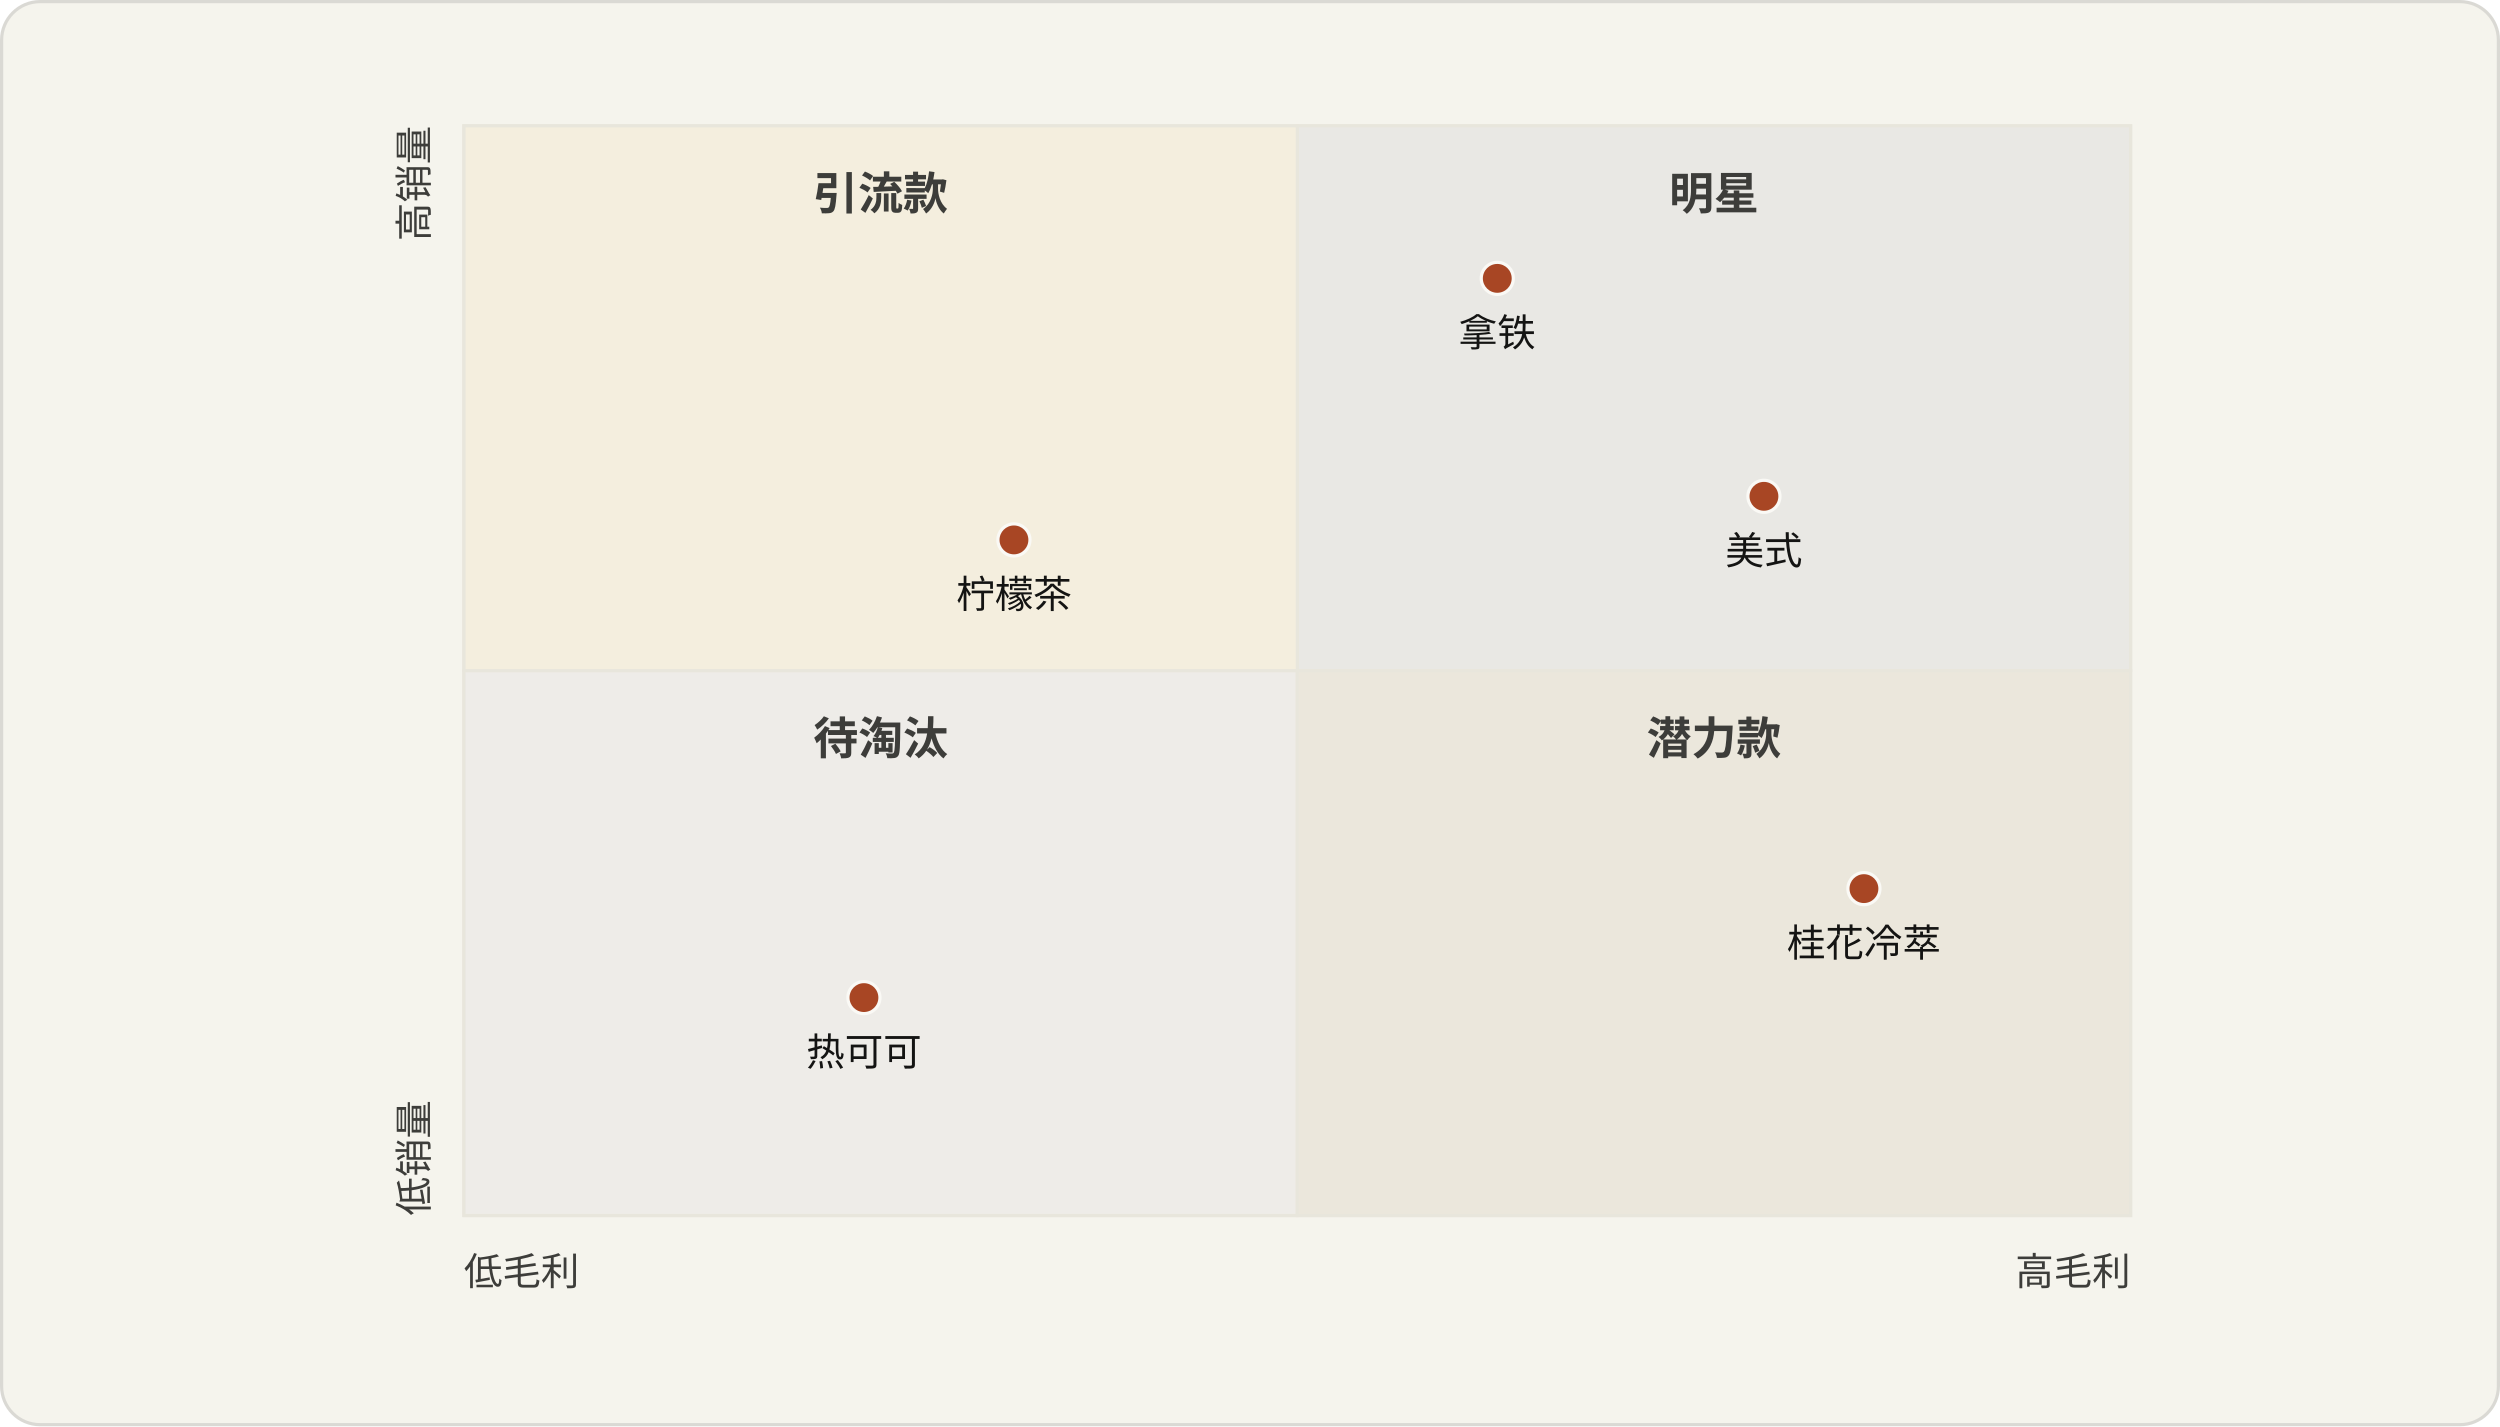
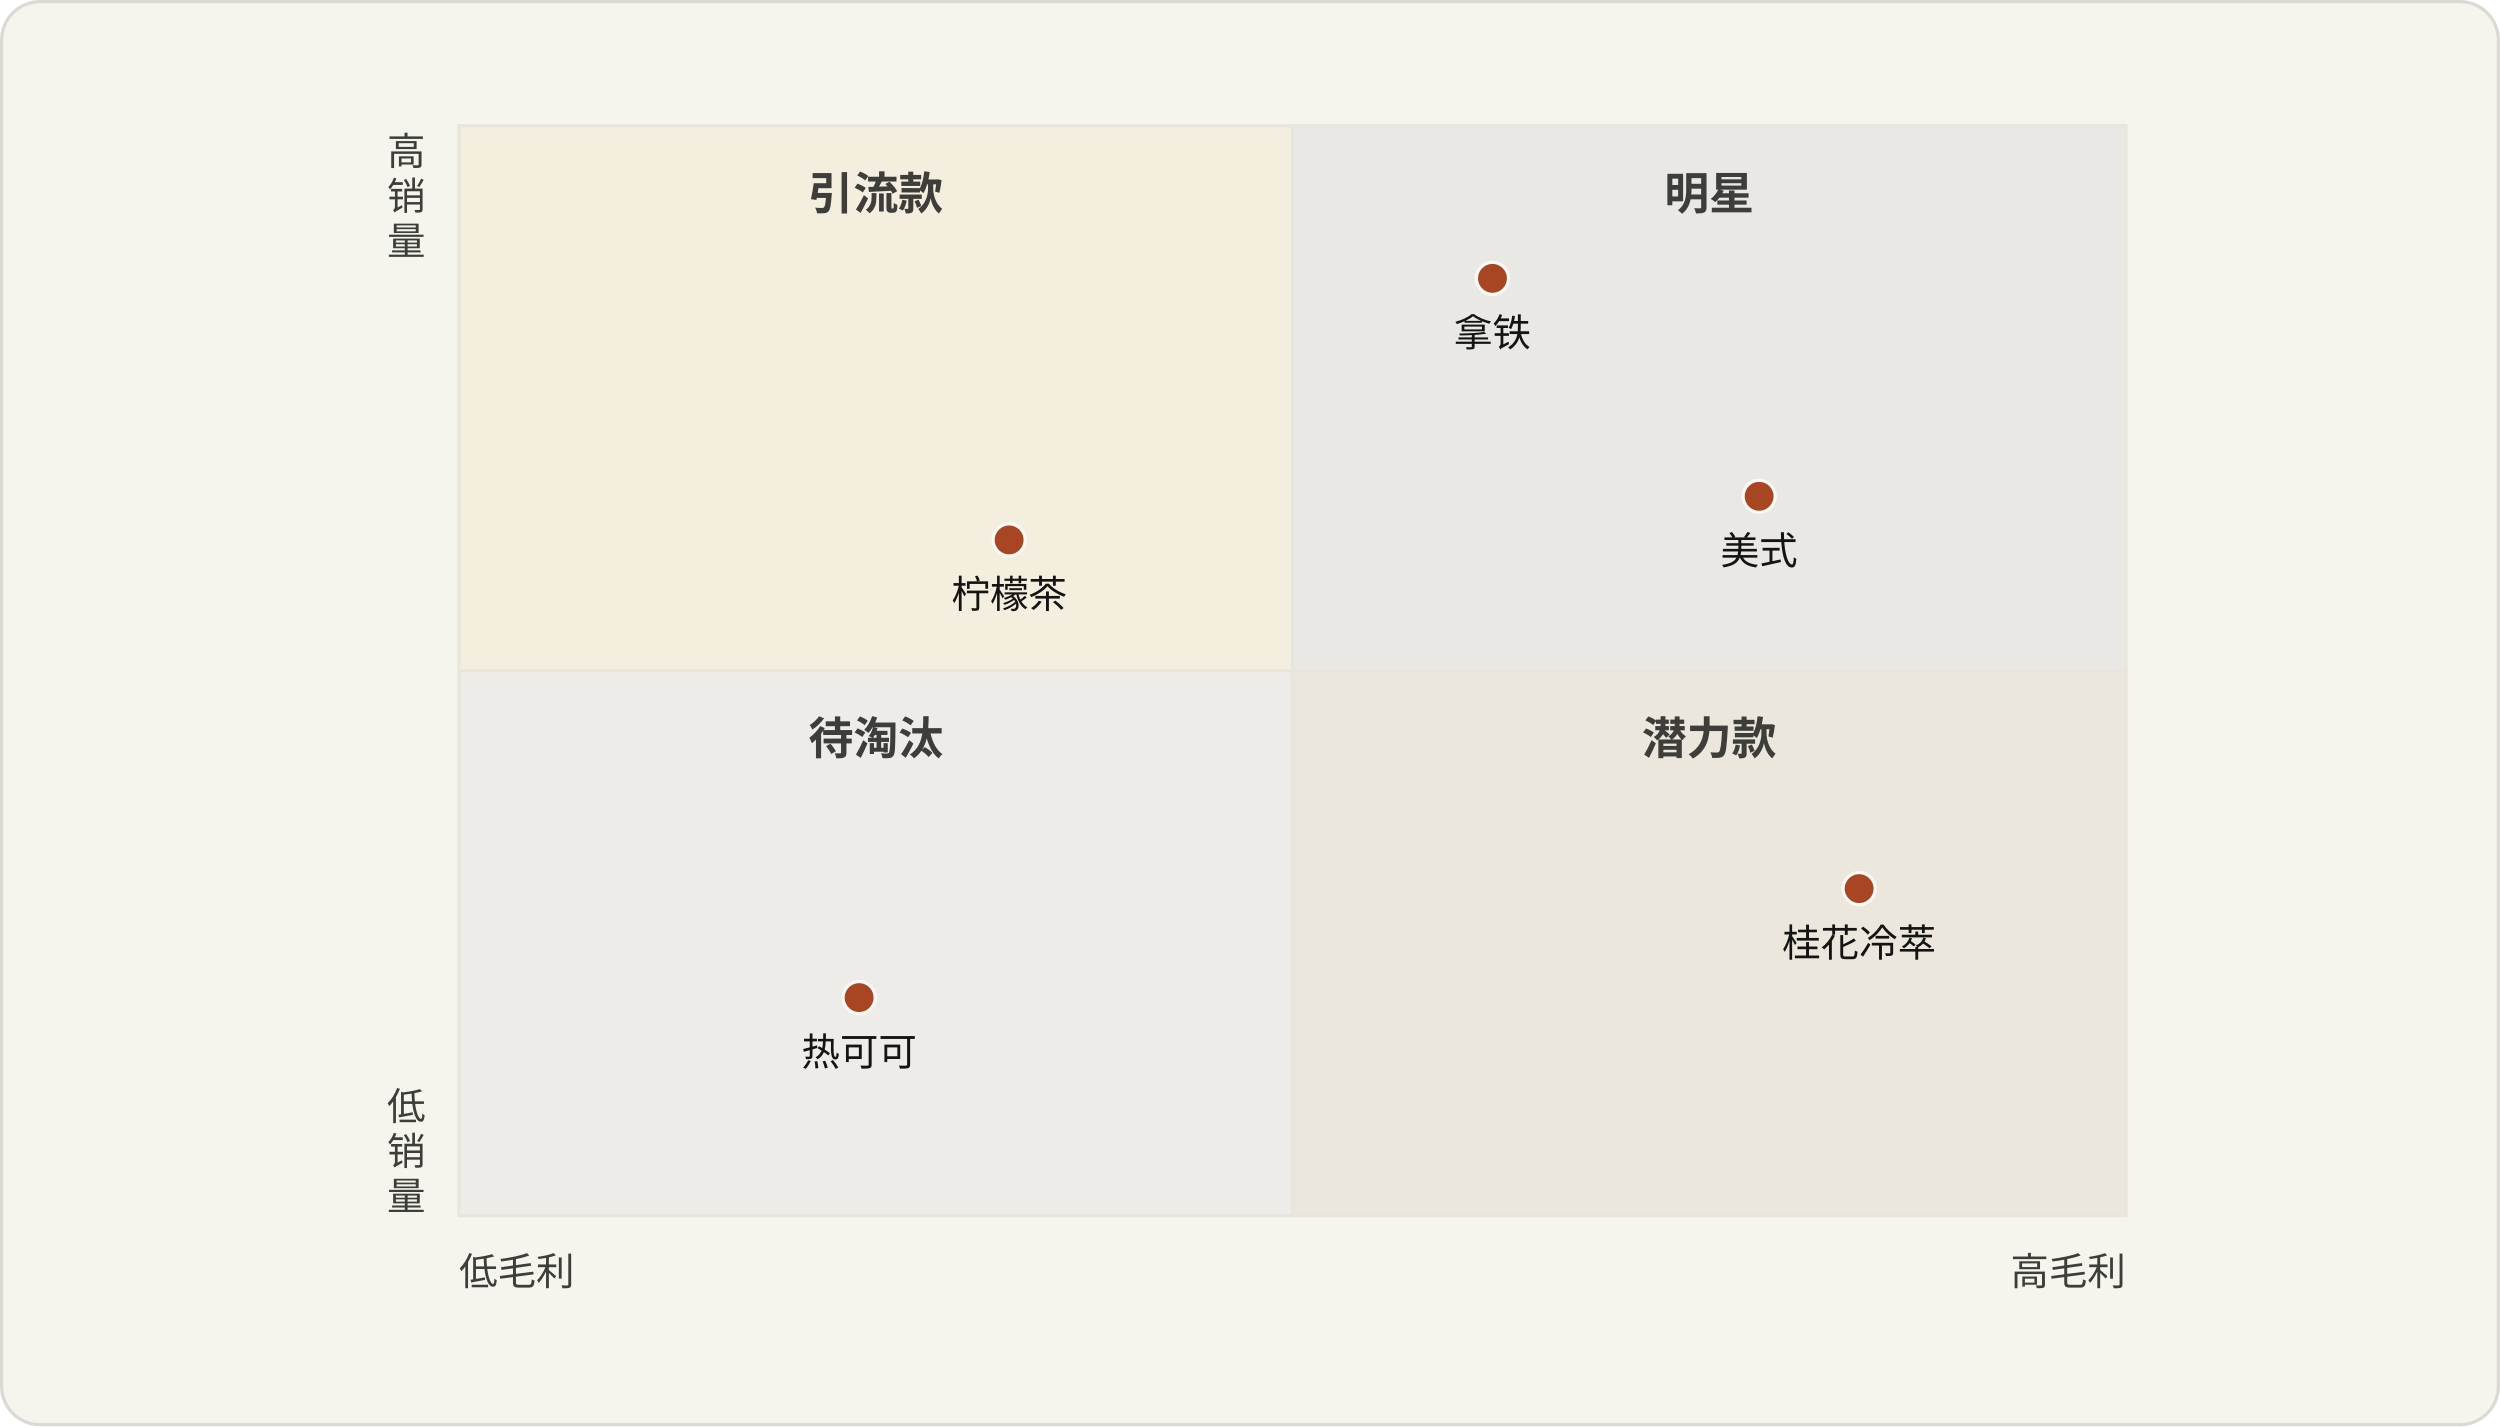
<svg xmlns="http://www.w3.org/2000/svg" width="780" height="445" viewBox="0 0 780 445" font-family="system-ui, -apple-system, BlinkMacSystemFont, &quot;Segoe UI&quot;, &quot;Noto Sans SC&quot;, &quot;Microsoft YaHei&quot;, sans-serif" role="img" lang="zh-CN">
  <rect x="0.5" y="0.5" width="779" height="444" rx="12" fill="#f5f4ed" stroke="#dad9d4" />
  <g transform="translate(11 16.25)">
    <svg width="758" height="412.5" viewBox="0 0 758 412.5" font-family="system-ui, -apple-system, BlinkMacSystemFont, &quot;Segoe UI&quot;, &quot;Noto Sans SC&quot;, &quot;Microsoft YaHei&quot;, sans-serif" role="img" aria-labelledby="g-diagram-quadrantChart-title">
-       <g transform="translate(81.25 0)">
-         <g transform="translate(3 0)">
-           <rect x="49.5" y="23" width="520" height="340" stroke="#e8e6dc" fill="#faf9f5" data-kc-kind="frame" data-kc-id="quadrants" />
-           <rect x="309.5" y="23" width="260" height="170" fill="#e9e8e4" stroke="#e8e6dc" />
-           <rect x="49.5" y="23" width="260" height="170" fill="#f4eede" stroke="#e8e6dc" />
-           <rect x="49.5" y="193" width="260" height="170" fill="#eeece8" stroke="#e8e6dc" />
-           <rect x="309.5" y="193" width="260" height="170" fill="#ebe7dc" stroke="#e8e6dc" />
-           <text x="439.5" y="43" dominant-baseline="central" text-anchor="middle" font-size="14" font-weight="600" fill="#3d3d3a">明星</text>
-           <text x="179.5" y="43" dominant-baseline="central" text-anchor="middle" font-size="14" font-weight="600" fill="#3d3d3a">引流款</text>
-           <text x="179.5" y="213" dominant-baseline="central" text-anchor="middle" font-size="14" font-weight="600" fill="#3d3d3a">待淘汰</text>
-           <text x="439.5" y="213" dominant-baseline="central" text-anchor="middle" font-size="14" font-weight="600" fill="#3d3d3a">潜力款</text>
-           <text x="49.5" y="379.5" dominant-baseline="central" text-anchor="start" font-size="12" font-weight="400" fill="#3d3d3a">低毛利</text>
-           <text x="569.5" y="379.5" dominant-baseline="central" text-anchor="end" font-size="12" font-weight="400" fill="#3d3d3a">高毛利</text>
-           <text x="33" y="363" dominant-baseline="central" transform="rotate(-90 33 363)" text-anchor="start" font-size="12" font-weight="400" fill="#3d3d3a">低销量</text>
-           <text x="33" y="23" dominant-baseline="central" transform="rotate(-90 33 23)" text-anchor="end" font-size="12" font-weight="400" fill="#3d3d3a">高销量</text>
-           <circle cx="371.9" cy="70.6" r="5" fill="#a84624" stroke="#faf9f5" stroke-width="1" data-kc-kind="node" data-kc-id="0" />
-           <text x="371.9" y="86.6" dominant-baseline="central" text-anchor="middle" font-size="12" font-weight="400" fill="#141413" data-kc-kind="edge-label">拿铁</text>
-           <circle cx="455.1" cy="138.6" r="5" fill="#a84624" stroke="#faf9f5" stroke-width="1" data-kc-kind="node" data-kc-id="1" />
-           <text x="455.1" y="154.6" dominant-baseline="central" text-anchor="middle" font-size="12" font-weight="400" fill="#141413" data-kc-kind="edge-label">美式</text>
-           <circle cx="486.3" cy="261" r="5" fill="#a84624" stroke="#faf9f5" stroke-width="1" data-kc-kind="node" data-kc-id="2" />
-           <text x="486.3" y="277" dominant-baseline="central" text-anchor="middle" font-size="12" font-weight="400" fill="#141413" data-kc-kind="edge-label">桂花冷萃</text>
-           <circle cx="174.3" cy="295" r="5" fill="#a84624" stroke="#faf9f5" stroke-width="1" data-kc-kind="node" data-kc-id="3" />
-           <text x="174.3" y="311" dominant-baseline="central" text-anchor="middle" font-size="12" font-weight="400" fill="#141413" data-kc-kind="edge-label">热可可</text>
-           <circle cx="221.1" cy="152.2" r="5" fill="#a84624" stroke="#faf9f5" stroke-width="1" data-kc-kind="node" data-kc-id="4" />
-           <text x="221.1" y="168.2" dominant-baseline="central" text-anchor="middle" font-size="12" font-weight="400" fill="#141413" data-kc-kind="edge-label">柠檬茶</text>
-         </g>
+       <g transform="translate(82.75 0)">
+         <rect x="49.5" y="23" width="520" height="340" stroke="#e8e6dc" fill="#faf9f5" data-kc-kind="frame" data-kc-id="quadrants" />
+         <rect x="309.5" y="23" width="260" height="170" fill="#e9e8e4" stroke="#e8e6dc" />
+         <rect x="49.5" y="23" width="260" height="170" fill="#f4eede" stroke="#e8e6dc" />
+         <rect x="49.5" y="193" width="260" height="170" fill="#eeece8" stroke="#e8e6dc" />
+         <rect x="309.5" y="193" width="260" height="170" fill="#ebe7dc" stroke="#e8e6dc" />
+         <text x="439.5" y="43" dominant-baseline="central" text-anchor="middle" font-size="14" font-weight="600" fill="#3d3d3a">明星</text>
+         <text x="179.5" y="43" dominant-baseline="central" text-anchor="middle" font-size="14" font-weight="600" fill="#3d3d3a">引流款</text>
+         <text x="179.5" y="213" dominant-baseline="central" text-anchor="middle" font-size="14" font-weight="600" fill="#3d3d3a">待淘汰</text>
+         <text x="439.5" y="213" dominant-baseline="central" text-anchor="middle" font-size="14" font-weight="600" fill="#3d3d3a">潜力款</text>
+         <text x="49.5" y="379.5" dominant-baseline="central" text-anchor="start" font-size="12" font-weight="400" fill="#3d3d3a">低毛利</text>
+         <text x="569.5" y="379.5" dominant-baseline="central" text-anchor="end" font-size="12" font-weight="400" fill="#3d3d3a">高毛利</text>
+         <text x="33" y="328" dominant-baseline="central" text-anchor="middle" font-size="12" font-weight="400" fill="#3d3d3a">低</text>
+         <text x="33" y="342" dominant-baseline="central" text-anchor="middle" font-size="12" font-weight="400" fill="#3d3d3a">销</text>
+         <text x="33" y="356" dominant-baseline="central" text-anchor="middle" font-size="12" font-weight="400" fill="#3d3d3a">量</text>
+         <text x="33" y="30" dominant-baseline="central" text-anchor="middle" font-size="12" font-weight="400" fill="#3d3d3a">高</text>
+         <text x="33" y="44" dominant-baseline="central" text-anchor="middle" font-size="12" font-weight="400" fill="#3d3d3a">销</text>
+         <text x="33" y="58" dominant-baseline="central" text-anchor="middle" font-size="12" font-weight="400" fill="#3d3d3a">量</text>
+         <circle cx="371.9" cy="70.6" r="5" fill="#a84624" stroke="#faf9f5" stroke-width="1" data-kc-kind="node" data-kc-id="0" />
+         <text x="371.9" y="86.6" dominant-baseline="central" text-anchor="middle" font-size="12" font-weight="400" fill="#141413" data-kc-kind="edge-label">拿铁</text>
+         <circle cx="455.1" cy="138.6" r="5" fill="#a84624" stroke="#faf9f5" stroke-width="1" data-kc-kind="node" data-kc-id="1" />
+         <text x="455.1" y="154.6" dominant-baseline="central" text-anchor="middle" font-size="12" font-weight="400" fill="#141413" data-kc-kind="edge-label">美式</text>
+         <circle cx="486.3" cy="261" r="5" fill="#a84624" stroke="#faf9f5" stroke-width="1" data-kc-kind="node" data-kc-id="2" />
+         <text x="486.3" y="277" dominant-baseline="central" text-anchor="middle" font-size="12" font-weight="400" fill="#141413" data-kc-kind="edge-label">桂花冷萃</text>
+         <circle cx="174.3" cy="295" r="5" fill="#a84624" stroke="#faf9f5" stroke-width="1" data-kc-kind="node" data-kc-id="3" />
+         <text x="174.3" y="311" dominant-baseline="central" text-anchor="middle" font-size="12" font-weight="400" fill="#141413" data-kc-kind="edge-label">热可可</text>
+         <circle cx="221.1" cy="152.2" r="5" fill="#a84624" stroke="#faf9f5" stroke-width="1" data-kc-kind="node" data-kc-id="4" />
+         <text x="221.1" y="168.2" dominant-baseline="central" text-anchor="middle" font-size="12" font-weight="400" fill="#141413" data-kc-kind="edge-label">柠檬茶</text>
      </g>
    </svg>
  </g>
</svg>
